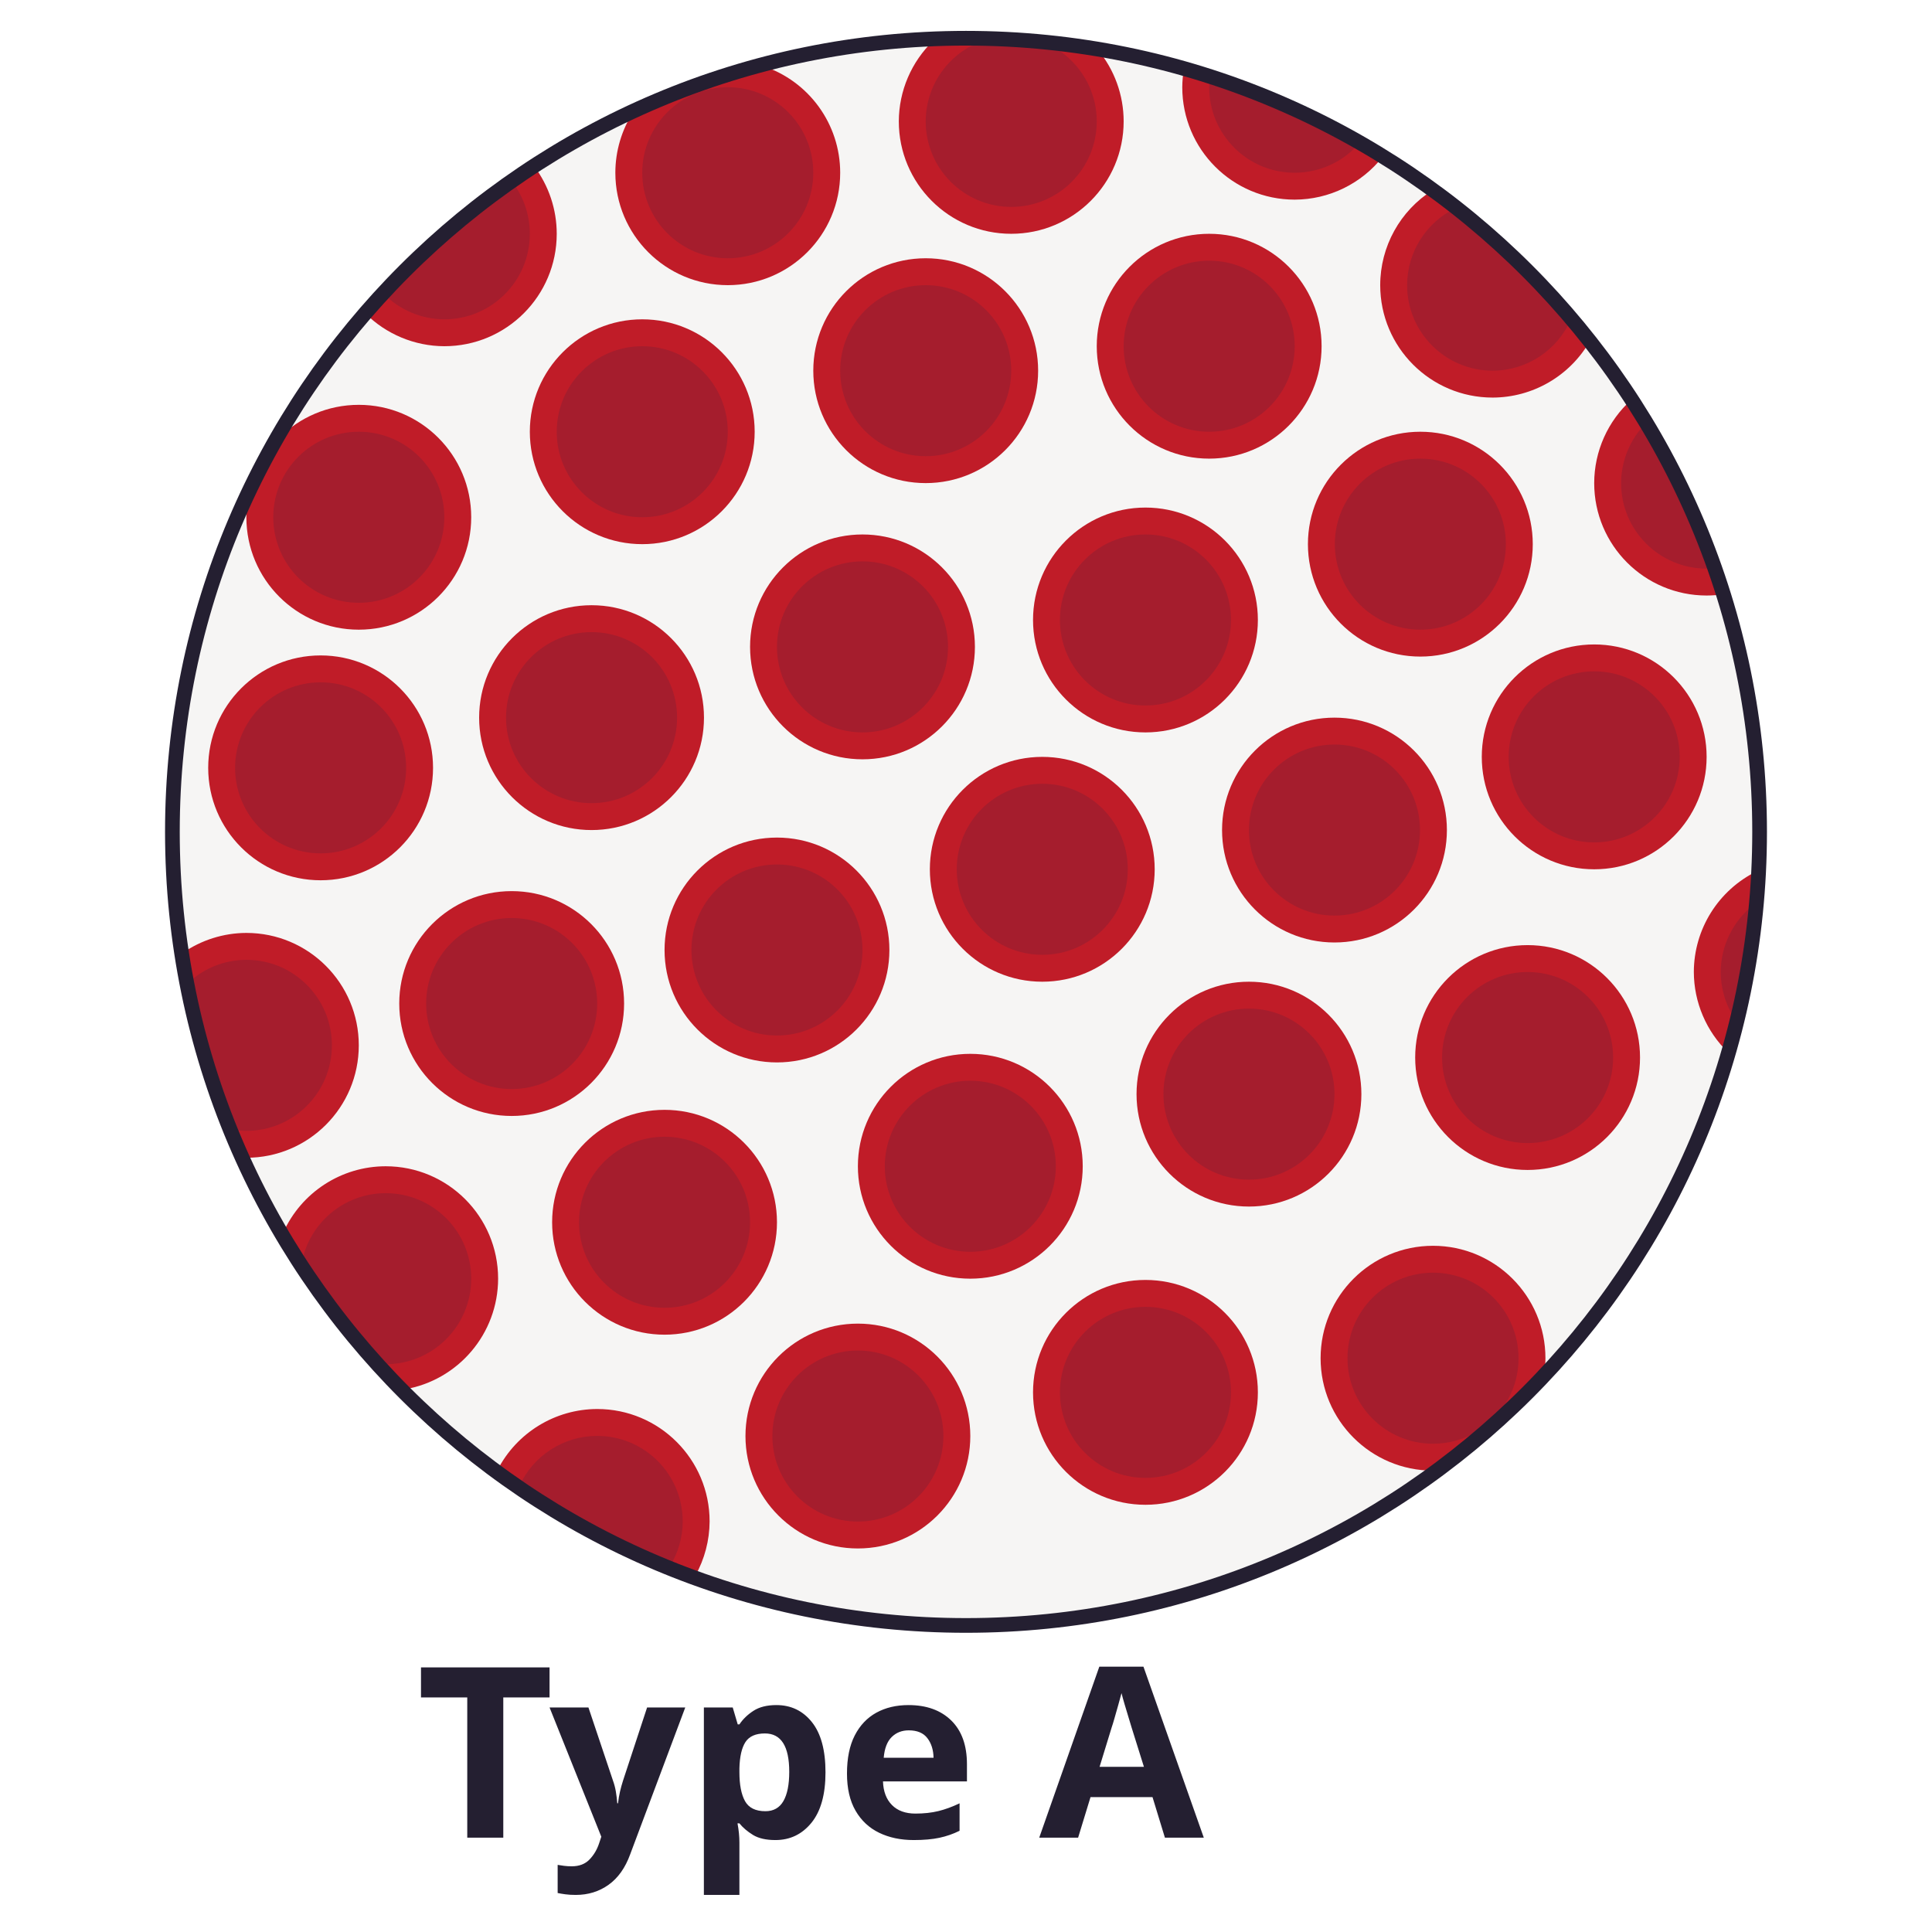
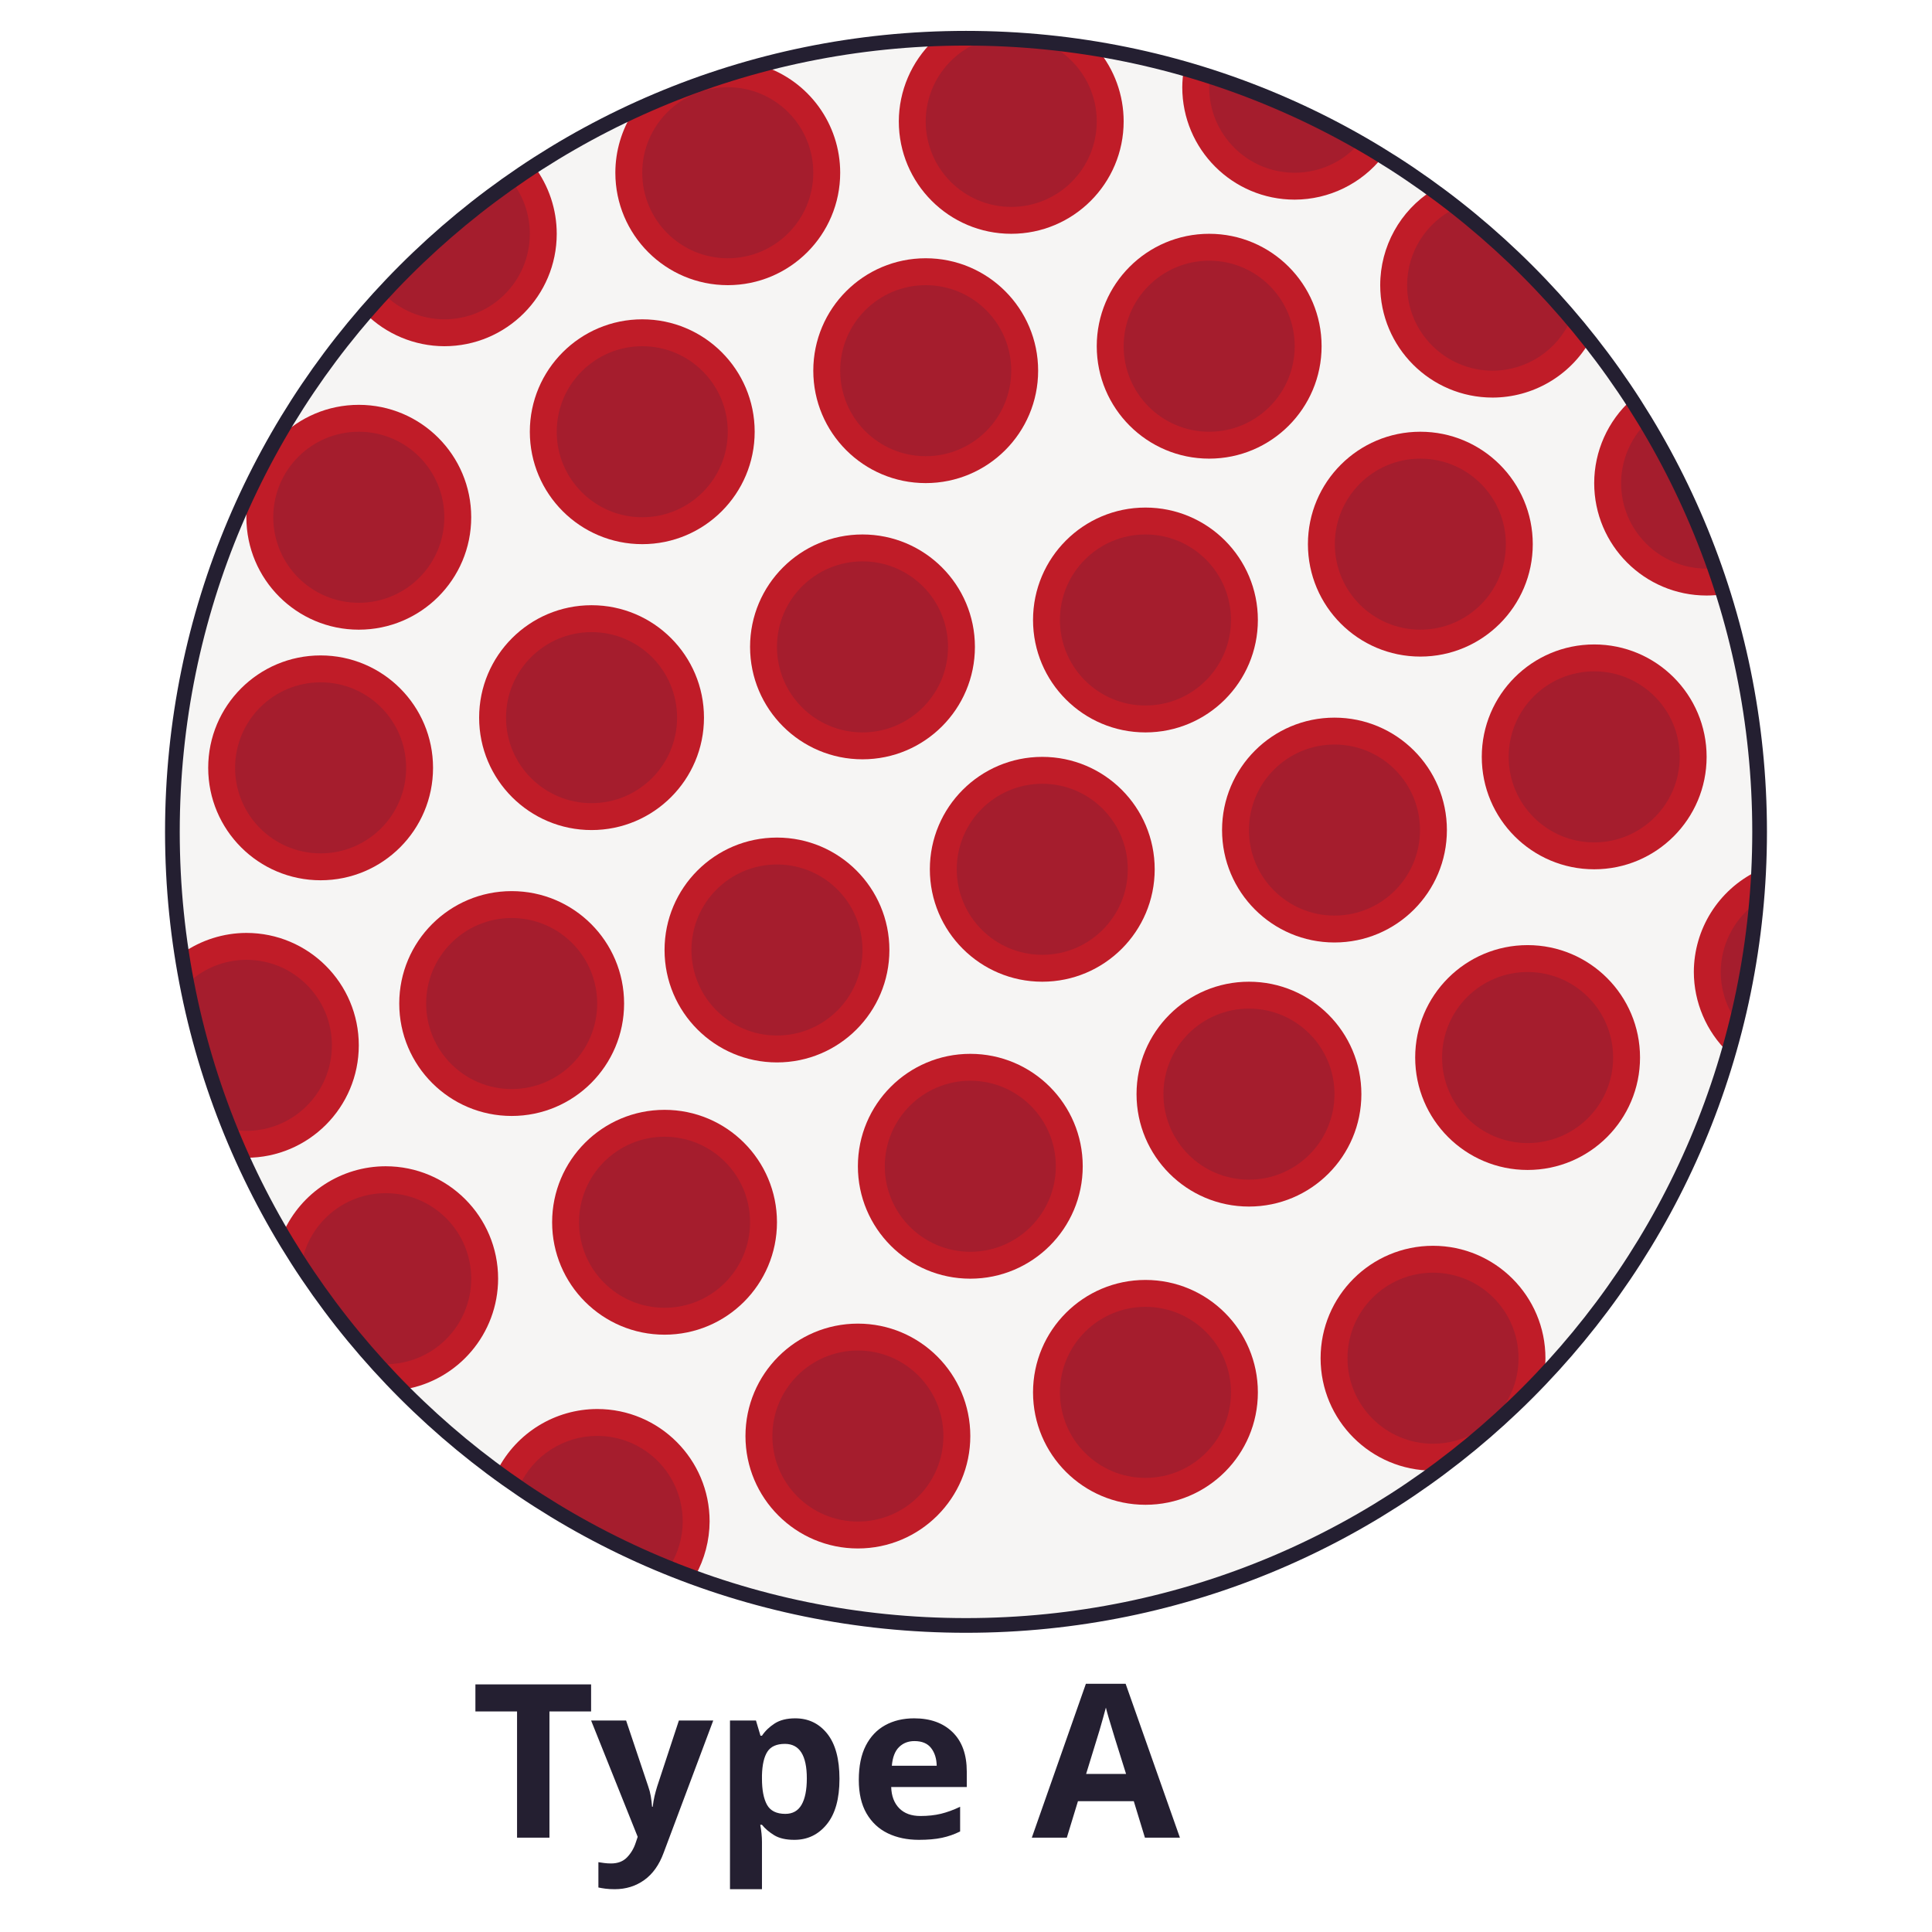
<svg xmlns="http://www.w3.org/2000/svg" width="1080" height="1080" viewBox="0 0 1080 1080" version="1.1" id="svg1">
  <defs id="defs1" />
  <g id="layer4" style="display:inline">
-     <text xml:space="preserve" style="font-weight:bold;font-size:133.333px;font-family:Cantarell;-inkscape-font-specification:'Cantarell Bold';text-align:center;text-anchor:middle;fill:#241f31;fill-opacity:1;stroke-width:20;stroke-linejoin:round" x="539.467" y="1027.277" id="text1">
-       <tspan id="tspan1" style="font-size:133.333px;fill:#241f31;fill-opacity:1;stroke-width:20" x="539.467" y="1027.277">Type A</tspan>
+     <text xml:space="preserve" style="font-weight:bold;font-size:120px;font-family:Cantarell;-inkscape-font-specification:'Cantarell Bold';text-align:center;text-anchor:middle;fill:#241f31;fill-opacity:1;stroke-width:20;stroke-linejoin:round" x="539.467" y="1027.277" id="text1">
+       <tspan id="tspan1" style="font-size:120px;fill:#241f31;fill-opacity:1;stroke-width:20" x="539.467" y="1027.277">Type A</tspan>
    </text>
  </g>
  <g id="layer3" transform="matrix(0.8794409,0,0,0.8794409,65.10193,-9.896982)" style="display:inline">
    <g id="g1" style="display:inline">
      <circle style="fill:#f6f5f4;fill-opacity:1;stroke:none;stroke-width:9.342;stroke-dasharray:none;stroke-opacity:1" id="circle1" cx="540" cy="540" r="504.447" />
    </g>
    <g id="layer2" style="display:inline">
      <g id="g2-6" transform="translate(198.3229,463.188)">
        <circle style="fill:#c01c28;fill-opacity:1;stroke:none;stroke-width:5" id="path2-1" cx="135.891" cy="-177.506" r="71.46" />
        <circle style="fill:#a51d2d;fill-opacity:1;stroke:none;stroke-width:4.412" id="path1-1" cx="135.891" cy="-177.506" r="54.359" />
      </g>
      <g id="g2-44" transform="translate(378.5014,424.3776)">
        <circle style="fill:#c01c28;fill-opacity:1;stroke:none;stroke-width:5" id="path2-4" cx="135.891" cy="-177.506" r="71.46" />
        <circle style="fill:#a51d2d;fill-opacity:1;stroke:none;stroke-width:4.412" id="path1-7" cx="135.891" cy="-177.506" r="54.359" />
      </g>
      <g id="g2-9" transform="translate(558.68,408.8285)">
        <circle style="fill:#c01c28;fill-opacity:1;stroke:none;stroke-width:5" id="path2-7" cx="135.891" cy="-177.506" r="71.46" />
        <circle style="fill:#a51d2d;fill-opacity:1;stroke:none;stroke-width:4.412" id="path1-5" cx="135.891" cy="-177.506" r="54.359" />
      </g>
      <g id="g2-8" transform="translate(18.14435,517.5474)">
        <circle style="fill:#c01c28;fill-opacity:1;stroke:none;stroke-width:5" id="path2-9" cx="135.891" cy="-177.506" r="71.46" />
        <circle style="fill:#a51d2d;fill-opacity:1;stroke:none;stroke-width:4.412" id="path1-77" cx="135.891" cy="-177.506" r="54.359" />
      </g>
      <g id="g2-0" transform="translate(166.0981,644.9176)">
        <circle style="fill:#c01c28;fill-opacity:1;stroke:none;stroke-width:5" id="path2-3" cx="135.891" cy="-177.506" r="71.46" />
        <circle style="fill:#a51d2d;fill-opacity:1;stroke:none;stroke-width:4.412" id="path1-09" cx="135.891" cy="-177.506" r="54.359" />
      </g>
      <g id="g2-05" transform="translate(338.3151,599.9462)">
        <circle style="fill:#c01c28;fill-opacity:1;stroke:none;stroke-width:5" id="path2-94" cx="135.891" cy="-177.506" r="71.46" />
        <circle style="fill:#a51d2d;fill-opacity:1;stroke:none;stroke-width:4.412" id="path1-6" cx="135.891" cy="-177.506" r="54.359" />
      </g>
      <g id="g2-47" transform="translate(518.1761,582.846)">
        <circle style="fill:#c01c28;fill-opacity:1;stroke:none;stroke-width:5" id="path2-75" cx="135.891" cy="-177.506" r="71.46" />
        <circle style="fill:#a51d2d;fill-opacity:1;stroke:none;stroke-width:4.412" id="path1-4" cx="135.891" cy="-177.506" r="54.359" />
      </g>
      <g id="g2-89" transform="translate(692.9091,534.6476)">
        <circle style="fill:#c01c28;fill-opacity:1;stroke:none;stroke-width:5" id="path2-36" cx="135.891" cy="-177.506" r="71.46" />
        <circle style="fill:#a51d2d;fill-opacity:1;stroke:none;stroke-width:4.412" id="path1-8" cx="135.891" cy="-177.506" r="54.359" />
      </g>
      <g id="g2-62" transform="translate(115.3202,826.6473)">
        <circle style="fill:#c01c28;fill-opacity:1;stroke:none;stroke-width:5" id="path2-5" cx="135.891" cy="-177.506" r="71.46" />
        <circle style="fill:#a51d2d;fill-opacity:1;stroke:none;stroke-width:4.412" id="path1-86" cx="135.891" cy="-177.506" r="54.359" />
      </g>
      <g id="g2-69" transform="translate(452.5911,741.3144)">
        <circle style="fill:#c01c28;fill-opacity:1;stroke:none;stroke-width:5" id="path2-87" cx="135.891" cy="-177.506" r="71.46" />
        <circle style="fill:#a51d2d;fill-opacity:1;stroke:none;stroke-width:4.412" id="path1-28" cx="135.891" cy="-177.506" r="54.359" />
      </g>
      <g id="g2-60" transform="translate(406.8476,930.0792)">
        <circle style="fill:#c01c28;fill-opacity:1;stroke:none;stroke-width:5" id="path2-27" cx="135.891" cy="-177.506" r="71.46" />
        <circle style="fill:#a51d2d;fill-opacity:1;stroke:none;stroke-width:4.412" id="path1-61" cx="135.891" cy="-177.506" r="54.359" />
      </g>
      <g id="g2-5" transform="translate(518.1761,1073.8)">
        <circle style="fill:#c01c28;fill-opacity:1;stroke:none;stroke-width:5" id="path2-99" cx="135.891" cy="-177.506" r="71.46" />
        <circle style="fill:#a51d2d;fill-opacity:1;stroke:none;stroke-width:4.412" id="path1-14" cx="135.891" cy="-177.506" r="54.359" />
      </g>
      <g id="g2-75" transform="translate(335.388,1101.563)">
        <circle style="fill:#c01c28;fill-opacity:1;stroke:none;stroke-width:5" id="path2-870" cx="135.891" cy="-177.506" r="71.46" />
        <circle style="fill:#a51d2d;fill-opacity:1;stroke:none;stroke-width:4.412" id="path1-48" cx="135.891" cy="-177.506" r="54.359" />
      </g>
      <g id="g2-52" transform="translate(638.3268,716.3773)">
        <circle style="fill:#c01c28;fill-opacity:1;stroke:none;stroke-width:5" id="path2-90" cx="135.891" cy="-177.506" r="71.46" />
        <circle style="fill:#a51d2d;fill-opacity:1;stroke:none;stroke-width:4.412" id="path1-283" cx="135.891" cy="-177.506" r="54.359" />
      </g>
      <g id="g2-09" transform="translate(803.4161,669.8547)">
        <circle style="fill:#c01c28;fill-opacity:1;stroke:none;stroke-width:5" id="path2-19" cx="135.891" cy="-177.506" r="71.46" />
        <circle style="fill:#a51d2d;fill-opacity:1;stroke:none;stroke-width:4.412" id="path1-62" cx="135.891" cy="-177.506" r="54.359" />
      </g>
      <g id="g2-35" transform="translate(583.9674,884.2337)">
        <circle style="fill:#c01c28;fill-opacity:1;stroke:none;stroke-width:5" id="path2-17" cx="135.891" cy="-177.506" r="71.46" />
        <circle style="fill:#a51d2d;fill-opacity:1;stroke:none;stroke-width:4.412" id="path1-43" cx="135.891" cy="-177.506" r="54.359" />
      </g>
      <g id="g2-892" transform="translate(761.0871,860.9724)">
        <circle style="fill:#c01c28;fill-opacity:1;stroke:none;stroke-width:5" id="path2-88" cx="135.891" cy="-177.506" r="71.46" />
        <circle style="fill:#a51d2d;fill-opacity:1;stroke:none;stroke-width:4.412" id="path1-868" cx="135.891" cy="-177.506" r="54.359" />
      </g>
      <g id="g2-7" transform="translate(-6.11885,676.8331)">
        <circle style="fill:#c01c28;fill-opacity:1;stroke:none;stroke-width:5" id="path2-2" cx="135.891" cy="-177.506" r="71.46" />
        <circle style="fill:#a51d2d;fill-opacity:1;stroke:none;stroke-width:4.412" id="path1-40" cx="135.891" cy="-177.506" r="54.359" />
      </g>
      <g id="g2-90" transform="translate(283.9556,792.6151)">
        <circle style="fill:#c01c28;fill-opacity:1;stroke:none;stroke-width:5" id="path2-81" cx="135.891" cy="-177.506" r="71.46" />
        <circle style="fill:#a51d2d;fill-opacity:1;stroke:none;stroke-width:4.412" id="path1-3" cx="135.891" cy="-177.506" r="54.359" />
      </g>
      <g id="g2-34" transform="translate(212.496,965.6768)">
        <circle style="fill:#c01c28;fill-opacity:1;stroke:none;stroke-width:5" id="path2-0" cx="135.891" cy="-177.506" r="71.46" />
        <circle style="fill:#a51d2d;fill-opacity:1;stroke:none;stroke-width:4.412" id="path1-39" cx="135.891" cy="-177.506" r="54.359" />
      </g>
      <g id="g5">
        <path id="path4" style="fill:#c01c28;fill-opacity:1;stroke:none;stroke-width:5" d="m 1021.217,389.004 a 504.447,504.447 0 0 0 -58.248,-123.676 71.46,71.46 0 0 0 -23.662,53.004 71.46,71.46 0 0 0 71.459,71.459 71.46,71.46 0 0 0 10.451,-0.787 z" />
        <path id="path5" style="fill:#a51d2d;fill-opacity:1;stroke:none;stroke-width:4.412" d="m 1015.713,372.336 a 504.447,504.447 0 0 0 -43.393,-92.238 54.359,54.359 0 0 0 -15.914,38.234 54.359,54.359 0 0 0 54.359,54.359 54.359,54.359 0 0 0 4.947,-0.355 z" />
      </g>
      <g id="g7">
        <path id="path7" style="display:inline;fill:#c01c28;fill-opacity:1;stroke:none;stroke-width:5" d="m 1024.424,680.234 a 504.447,504.447 0 0 0 18.23,-115.17 71.46,71.46 0 0 0 -40.016,64.043 71.46,71.46 0 0 0 21.785,51.127 z" />
        <path id="path6" style="display:inline;fill:#a51d2d;fill-opacity:1;stroke:none;stroke-width:4.412" d="m 1028.977,659.309 a 504.447,504.447 0 0 0 12.178,-73.27 54.359,54.359 0 0 0 -21.416,43.068 54.359,54.359 0 0 0 9.238,30.201 z" />
      </g>
      <g id="g9">
        <path id="path9" style="fill:#c01c28;fill-opacity:1;stroke:none;stroke-width:5" d="m 936.426,228.289 a 504.447,504.447 0 0 0 -99.783,-96.18 71.46,71.46 0 0 0 -33.354,60.402 71.46,71.46 0 0 0 71.461,71.461 71.46,71.46 0 0 0 61.676,-35.684 z" />
        <path id="path8" style="display:inline;fill:#a51d2d;fill-opacity:1;stroke:none;stroke-width:4.412" d="m 924.658,213.855 a 504.447,504.447 0 0 0 -73.145,-70.434 54.359,54.359 0 0 0 -31.125,49.09 54.359,54.359 0 0 0 54.361,54.359 54.359,54.359 0 0 0 49.908,-33.016 z" />
      </g>
      <g id="g10">
        <path id="path2-86" style="fill:#c01c28;fill-opacity:1;stroke:none;stroke-width:5" d="M 804.91,110.852 A 504.447,504.447 0 0 0 678.512,55.082 71.46,71.46 0 0 0 677.471,66.693 71.46,71.46 0 0 0 748.93,138.152 71.46,71.46 0 0 0 804.91,110.852 Z" />
        <path id="path1-0" style="fill:#a51d2d;fill-opacity:1;stroke:none;stroke-width:4.412" d="m 790.145,102.113 a 504.447,504.447 0 0 0 -95.104,-41.994 54.359,54.359 0 0 0 -0.471,6.574 54.359,54.359 0 0 0 54.359,54.359 54.359,54.359 0 0 0 41.215,-18.939 z" />
      </g>
      <g id="g11">
        <path id="path2-18" style="fill:#c01c28;fill-opacity:1;stroke:none;stroke-width:5" d="M 623.658,42.686 A 504.447,504.447 0 0 0 540,35.553 504.447,504.447 0 0 0 519.322,37.031 71.46,71.46 0 0 0 497.291,88.402 71.46,71.46 0 0 0 568.752,159.863 71.46,71.46 0 0 0 640.211,88.402 71.46,71.46 0 0 0 623.658,42.686 Z" />
        <path id="path1-9" style="fill:#a51d2d;fill-opacity:1;stroke:none;stroke-width:4.412" d="M 588.941,37.945 A 504.447,504.447 0 0 0 554.938,35.92 54.359,54.359 0 0 0 514.393,88.402 54.359,54.359 0 0 0 568.752,142.764 54.359,54.359 0 0 0 623.111,88.402 54.359,54.359 0 0 0 588.941,37.945 Z" />
      </g>
      <g id="g12">
        <path id="path11" style="fill:#c01c28;fill-opacity:1;stroke:none;stroke-width:5" d="m 410.83,53.17 a 504.447,504.447 0 0 0 -82.129,28.92 71.46,71.46 0 0 0 -11.588,38.963 71.46,71.46 0 0 0 71.459,71.459 71.46,71.46 0 0 0 71.461,-71.459 71.46,71.46 0 0 0 -49.203,-67.883 z" />
        <path id="path1-10" style="fill:#a51d2d;fill-opacity:1;stroke:none;stroke-width:4.412" d="m 388.572,66.693 a 54.359,54.359 0 0 0 -54.359,54.359 54.359,54.359 0 0 0 54.359,54.359 54.359,54.359 0 0 0 54.359,-54.359 54.359,54.359 0 0 0 -54.359,-54.359 z" />
      </g>
      <g id="g13">
        <path id="path13" style="fill:#c01c28;fill-opacity:1;stroke:none;stroke-width:5" d="m 265.52,116.947 a 504.447,504.447 0 0 0 -107.346,93.498 71.46,71.46 0 0 0 50.221,20.877 71.46,71.46 0 0 0 71.459,-71.459 71.46,71.46 0 0 0 -14.334,-42.916 z" />
        <path id="path12" style="fill:#a51d2d;fill-opacity:1;stroke:none;stroke-width:4.412" d="m 251.832,127.193 a 504.447,504.447 0 0 0 -81.695,71.092 54.359,54.359 0 0 0 38.258,15.938 54.359,54.359 0 0 0 54.359,-54.359 54.359,54.359 0 0 0 -10.922,-32.67 z" />
      </g>
      <g id="g15">
        <path id="path15" style="fill:#c01c28;fill-opacity:1;stroke:none;stroke-width:5" d="m 41.855,617.158 a 504.447,504.447 0 0 0 38.33,129.844 71.46,71.46 0 0 0 2.389,0.17 71.46,71.46 0 0 0 71.461,-71.459 71.46,71.46 0 0 0 -71.461,-71.459 71.46,71.46 0 0 0 -40.719,12.904 z" />
        <path id="path14" style="fill:#a51d2d;fill-opacity:1;stroke:none;stroke-width:4.412" d="m 45.893,635.715 a 504.447,504.447 0 0 0 27.67,93.527 54.359,54.359 0 0 0 9.012,0.83 54.359,54.359 0 0 0 54.361,-54.359 54.359,54.359 0 0 0 -54.361,-54.359 54.359,54.359 0 0 0 -36.682,14.361 z" />
      </g>
      <g id="g17">
        <path id="path17" style="fill:#c01c28;fill-opacity:1;stroke:none;stroke-width:5" d="m 105.916,794.93 a 504.447,504.447 0 0 0 76.936,99.5 71.46,71.46 0 0 0 59.742,-70.396 71.46,71.46 0 0 0 -71.459,-71.459 71.46,71.46 0 0 0 -65.219,42.355 z" />
        <path id="path16" style="fill:#a51d2d;fill-opacity:1;stroke:none;stroke-width:4.412" d="m 117.549,815.283 a 504.447,504.447 0 0 0 48.934,62.777 54.359,54.359 0 0 0 4.652,0.332 54.359,54.359 0 0 0 54.359,-54.359 54.359,54.359 0 0 0 -54.359,-54.359 54.359,54.359 0 0 0 -53.586,45.609 z" />
      </g>
      <g id="g19">
        <path id="path19" style="fill:#c01c28;fill-opacity:1;stroke:none;stroke-width:5" d="m 242.225,945.615 a 504.447,504.447 0 0 0 125.711,67.23 71.46,71.46 0 0 0 9.094,-34.514 71.46,71.46 0 0 0 -71.459,-71.459 71.46,71.46 0 0 0 -63.346,38.742 z" />
        <path id="path18" style="fill:#a51d2d;fill-opacity:1;stroke:none;stroke-width:4.412" d="m 256.045,955.961 a 504.447,504.447 0 0 0 95.746,50.861 54.359,54.359 0 0 0 8.139,-28.49 54.359,54.359 0 0 0 -54.359,-54.359 54.359,54.359 0 0 0 -49.525,31.988 z" />
      </g>
      <g id="g20">
        <path id="path20" style="fill:#c01c28;fill-opacity:1;stroke:none;stroke-width:5" d="m 837.24,946.016 a 504.447,504.447 0 0 0 70.406,-62.084 71.46,71.46 0 0 0 0.668,-9.348 71.46,71.46 0 0 0 -71.459,-71.459 71.46,71.46 0 0 0 -71.461,71.459 71.46,71.46 0 0 0 71.461,71.459 71.46,71.46 0 0 0 0.385,-0.027 z" />
        <circle style="fill:#a51d2d;fill-opacity:1;stroke:none;stroke-width:4.412" id="path1-64" cx="836.855" cy="874.584" r="54.359" />
      </g>
    </g>
    <g id="layer1" style="display:inline">
      <circle style="fill:none;fill-opacity:1;stroke:#241f31;stroke-width:9.342;stroke-dasharray:none;stroke-opacity:1" id="path3" cx="540" cy="540" r="504.447" />
    </g>
  </g>
</svg>
